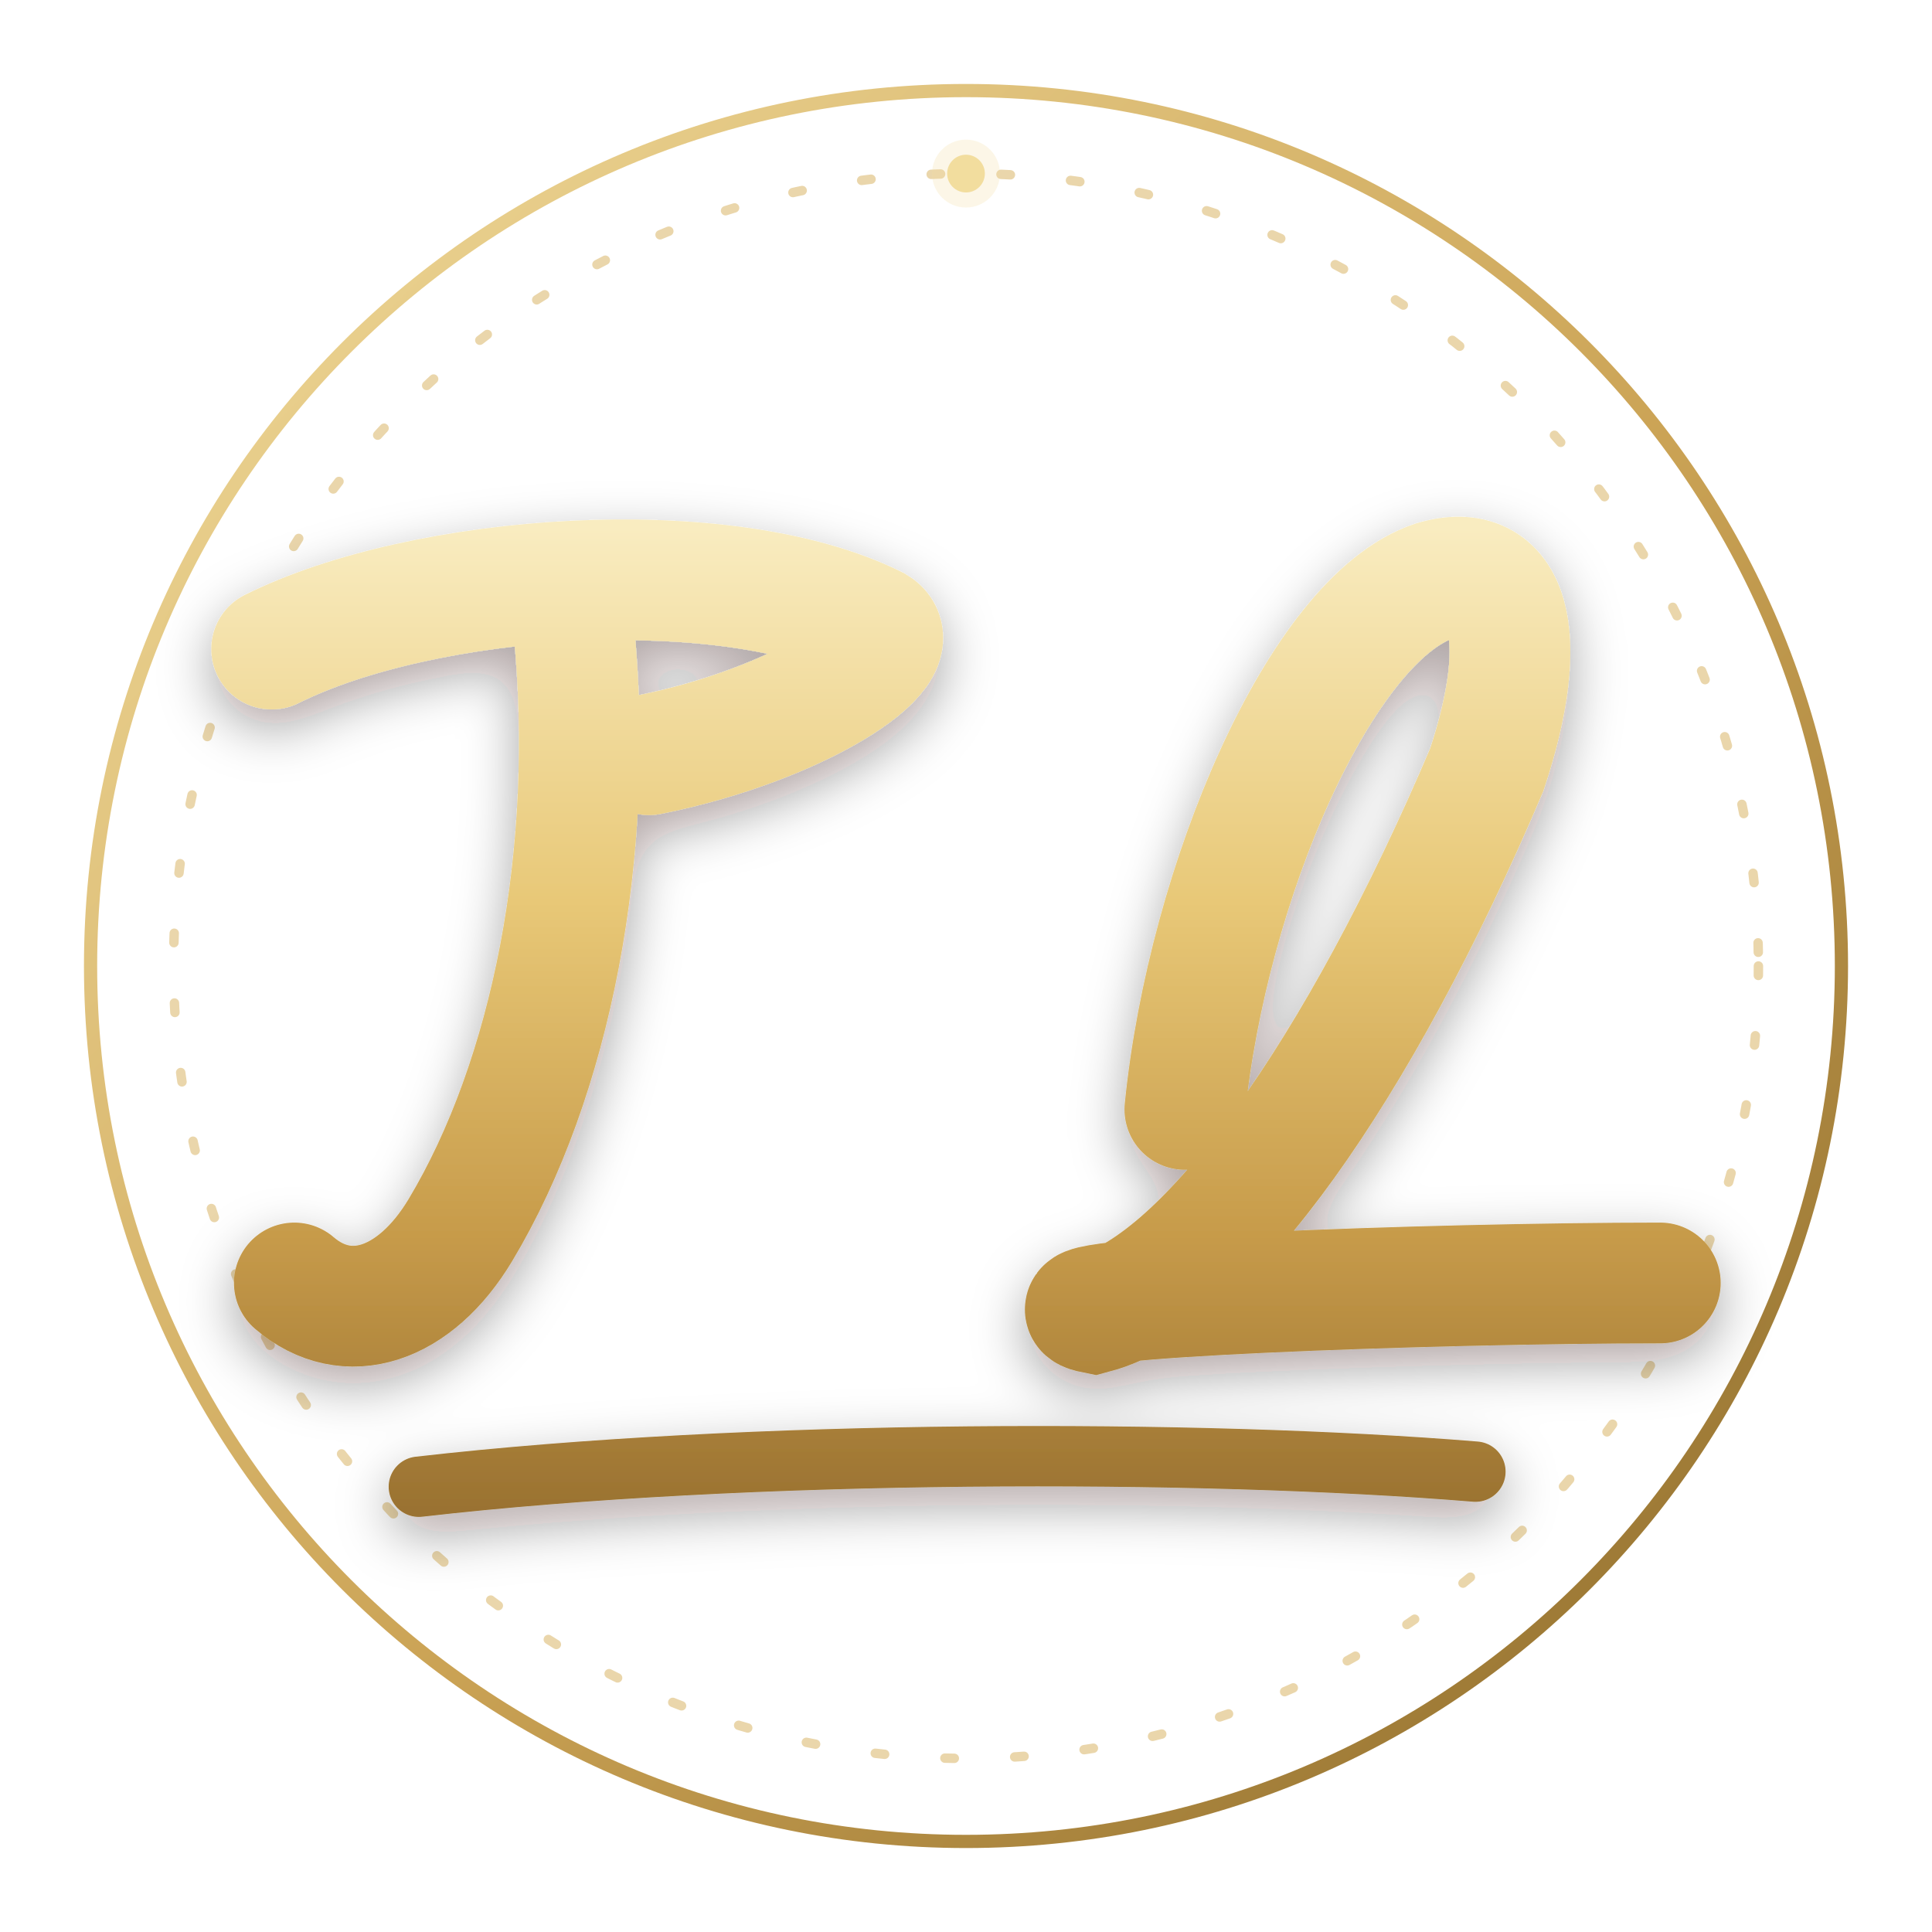
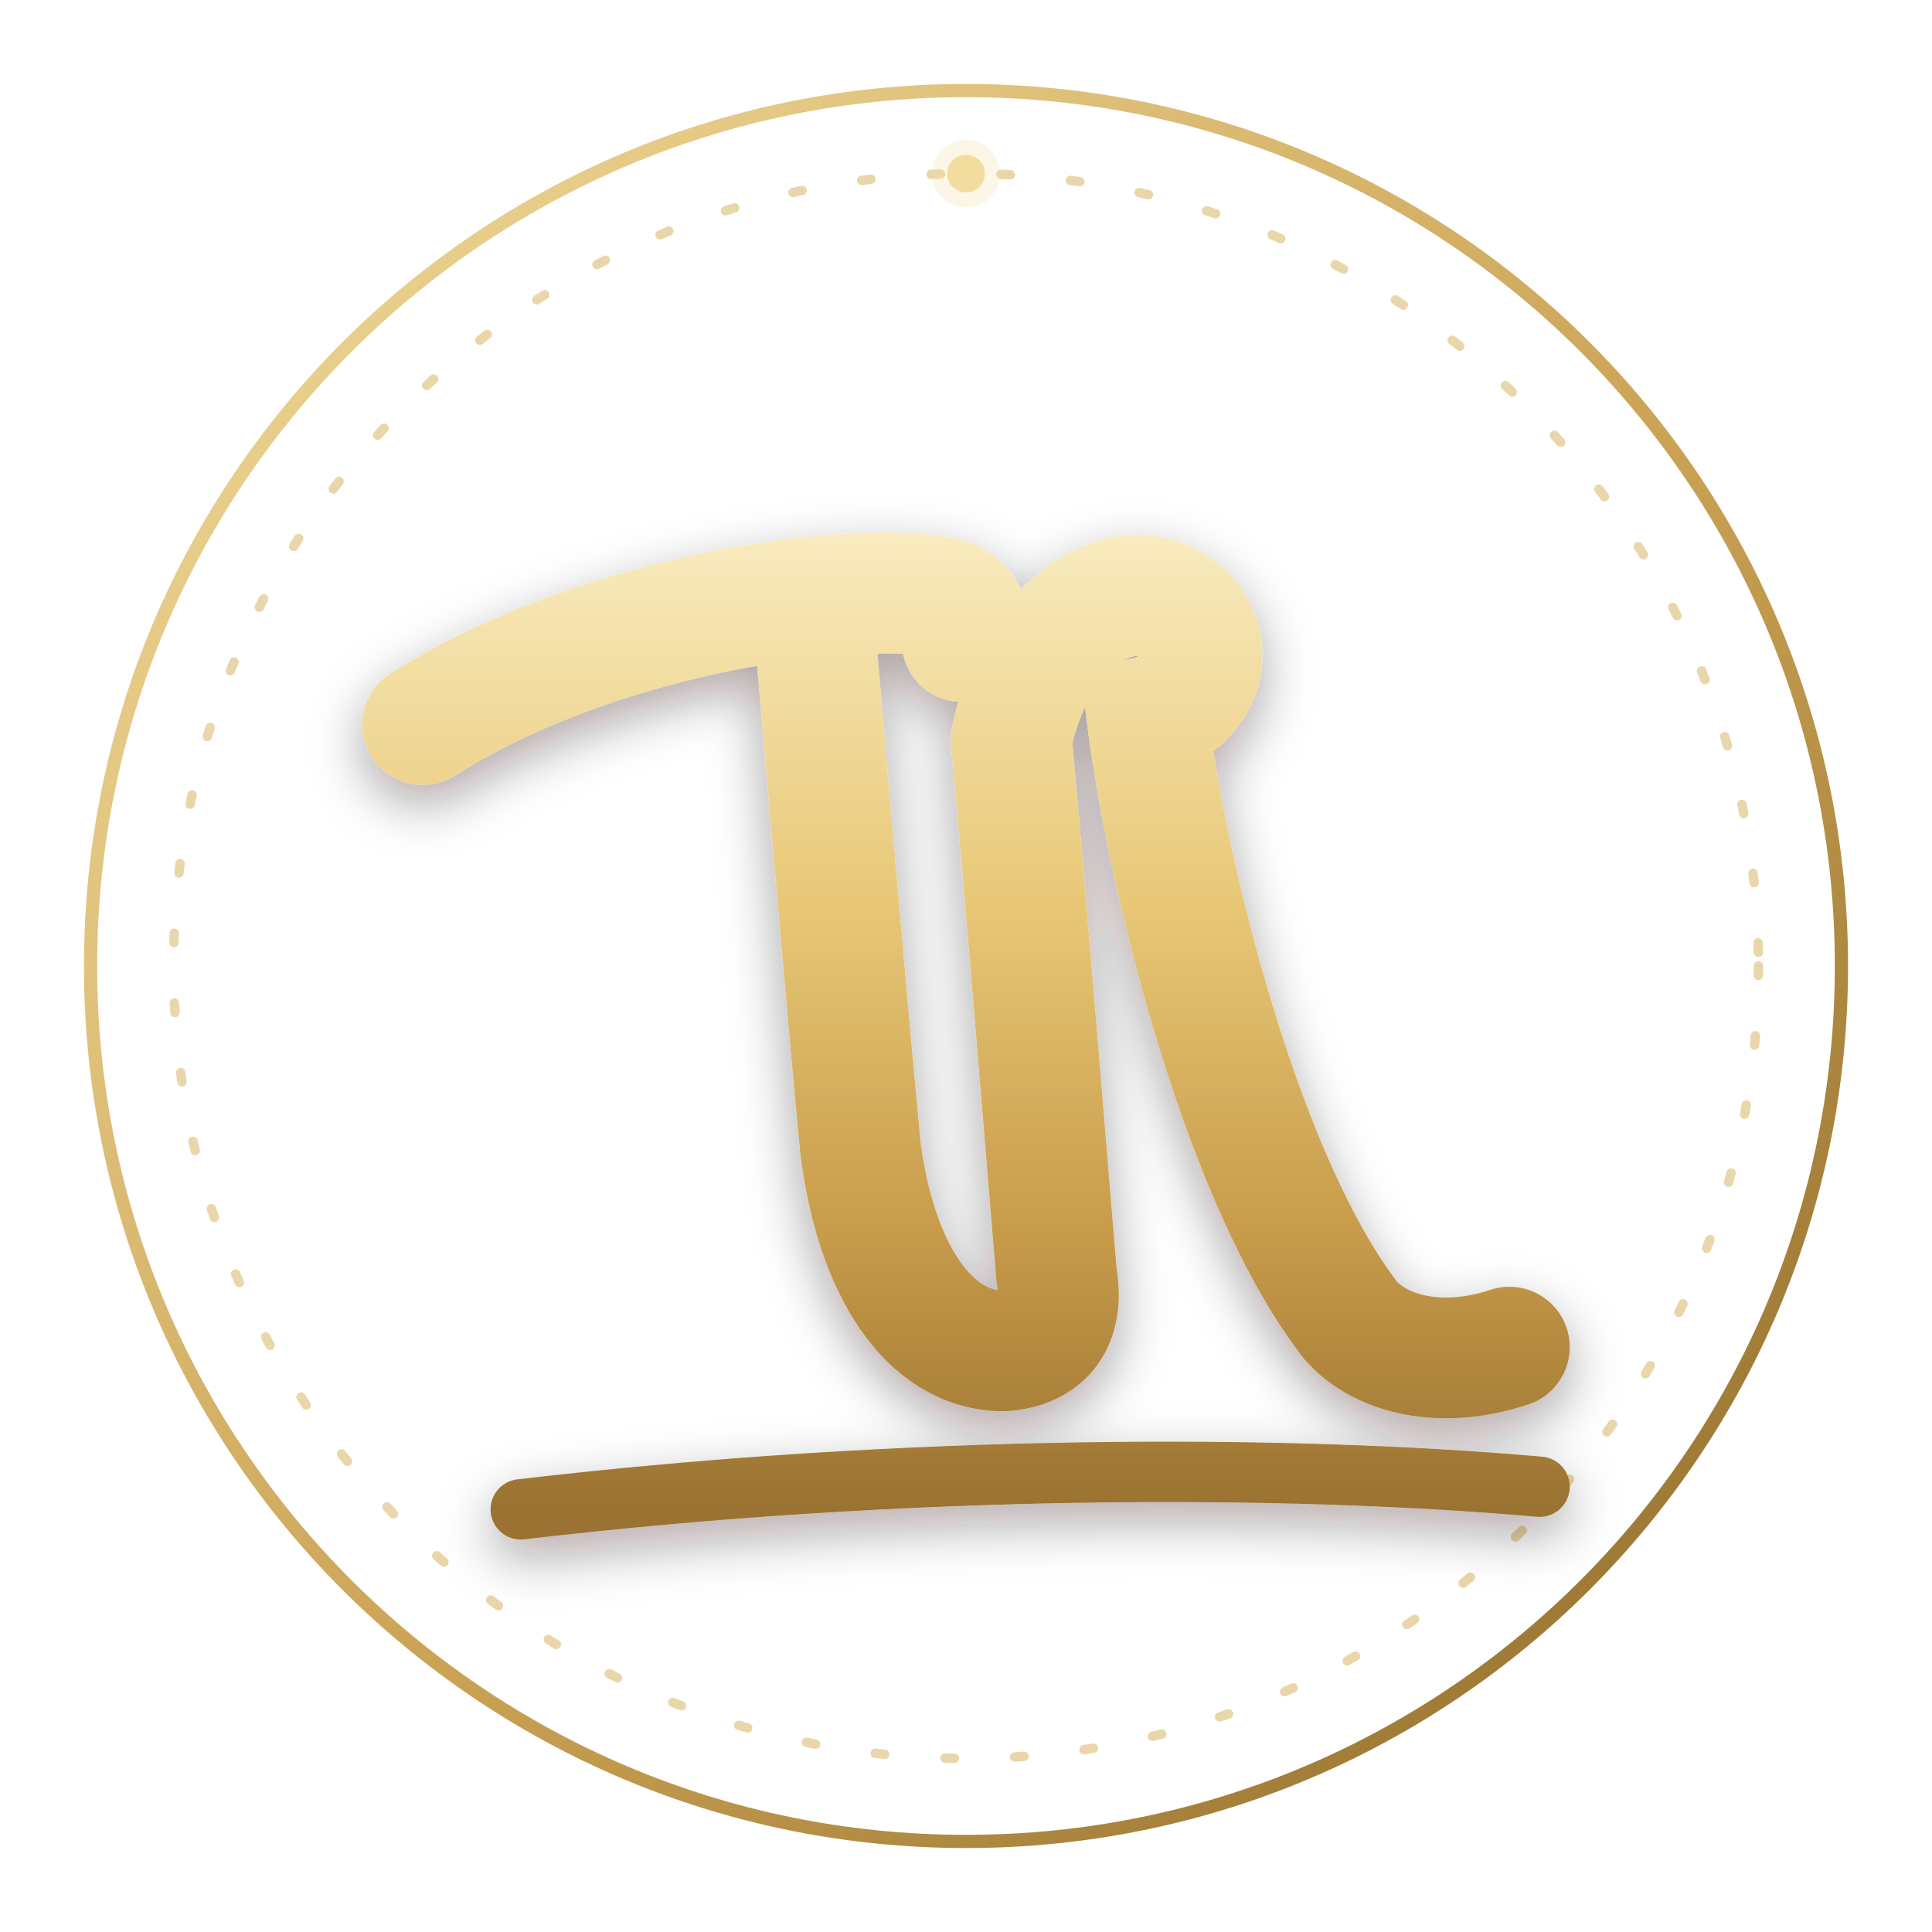
<svg xmlns="http://www.w3.org/2000/svg" viewBox="0 0 512 512" width="512" height="512" role="img">
  <defs>
    <linearGradient id="gold" x1="256" y1="140" x2="256" y2="400" gradientUnits="userSpaceOnUse">
      <stop offset="0%" stop-color="#f9ecc0" />
      <stop offset="38%" stop-color="#e8c877" />
      <stop offset="72%" stop-color="#c79b4a" />
      <stop offset="100%" stop-color="#9a7231" />
    </linearGradient>
    <linearGradient id="ringGold" x1="0" y1="0" x2="1" y2="1">
      <stop offset="0%" stop-color="#f2dd9e" />
      <stop offset="55%" stop-color="#cba355" />
      <stop offset="100%" stop-color="#8a6828" />
    </linearGradient>
    <filter id="softShadow" x="-20%" y="-20%" width="140%" height="140%">
      <feDropShadow dx="0" dy="5" stdDeviation="7" flood-color="#1a1206" flood-opacity="0.35" />
    </filter>
  </defs>
  <circle cx="256" cy="256" r="232" fill="none" stroke="url(#ringGold)" stroke-width="3.5" />
  <g>
    <circle cx="256" cy="256" r="210" fill="none" stroke="#d9b566" stroke-opacity="0.55" stroke-width="2.5" stroke-dasharray="2.5 16" stroke-linecap="round" />
    <circle cx="256" cy="46" r="9" fill="#f2dd9e" opacity="0.25" />
    <circle cx="256" cy="46" r="5" fill="#f2dd9e" />
  </g>
  <g filter="url(#softShadow)">
    <g stroke="url(#gold)" stroke-linecap="round" fill="none">
-       <path stroke-width="32" d="M 72,172 C 112,152 192,146 232,166 C 242,172 212,192 172,200" />
-       <path stroke-width="32" d="M 152,166 C 158,226 146,286 122,326 C 110,346 92,352 78,340" />
-       <path stroke-width="32" d="M 314,294 C 320,234 350,164 380,154 C 400,148 406,168 394,204 C 360,284 320,340 290,348 C 270,344 380,340 440,340" />
-       <path stroke-width="16" d="M111,394 C198,384 318,384 391,390" />
+       <path stroke-width="32" d="M112,192 C156,164 220,154 248,158 C256,159 258,164 255,170" />
+       <path stroke-width="32" d="M216,168 C220,214 224,262 228,304 C232,336 246,358 266,358 C278,357 282,349 280,338 C276,290 272,240 268,196 C274,166 296,152 310,160 C324,168 320,186 304,190 C310,236 330,314 358,350 C366,359 382,363 400,357" />
+       <path stroke-width="16" d="M138,400 C240,388 340,388 408,394" />
    </g>
  </g>
</svg>
